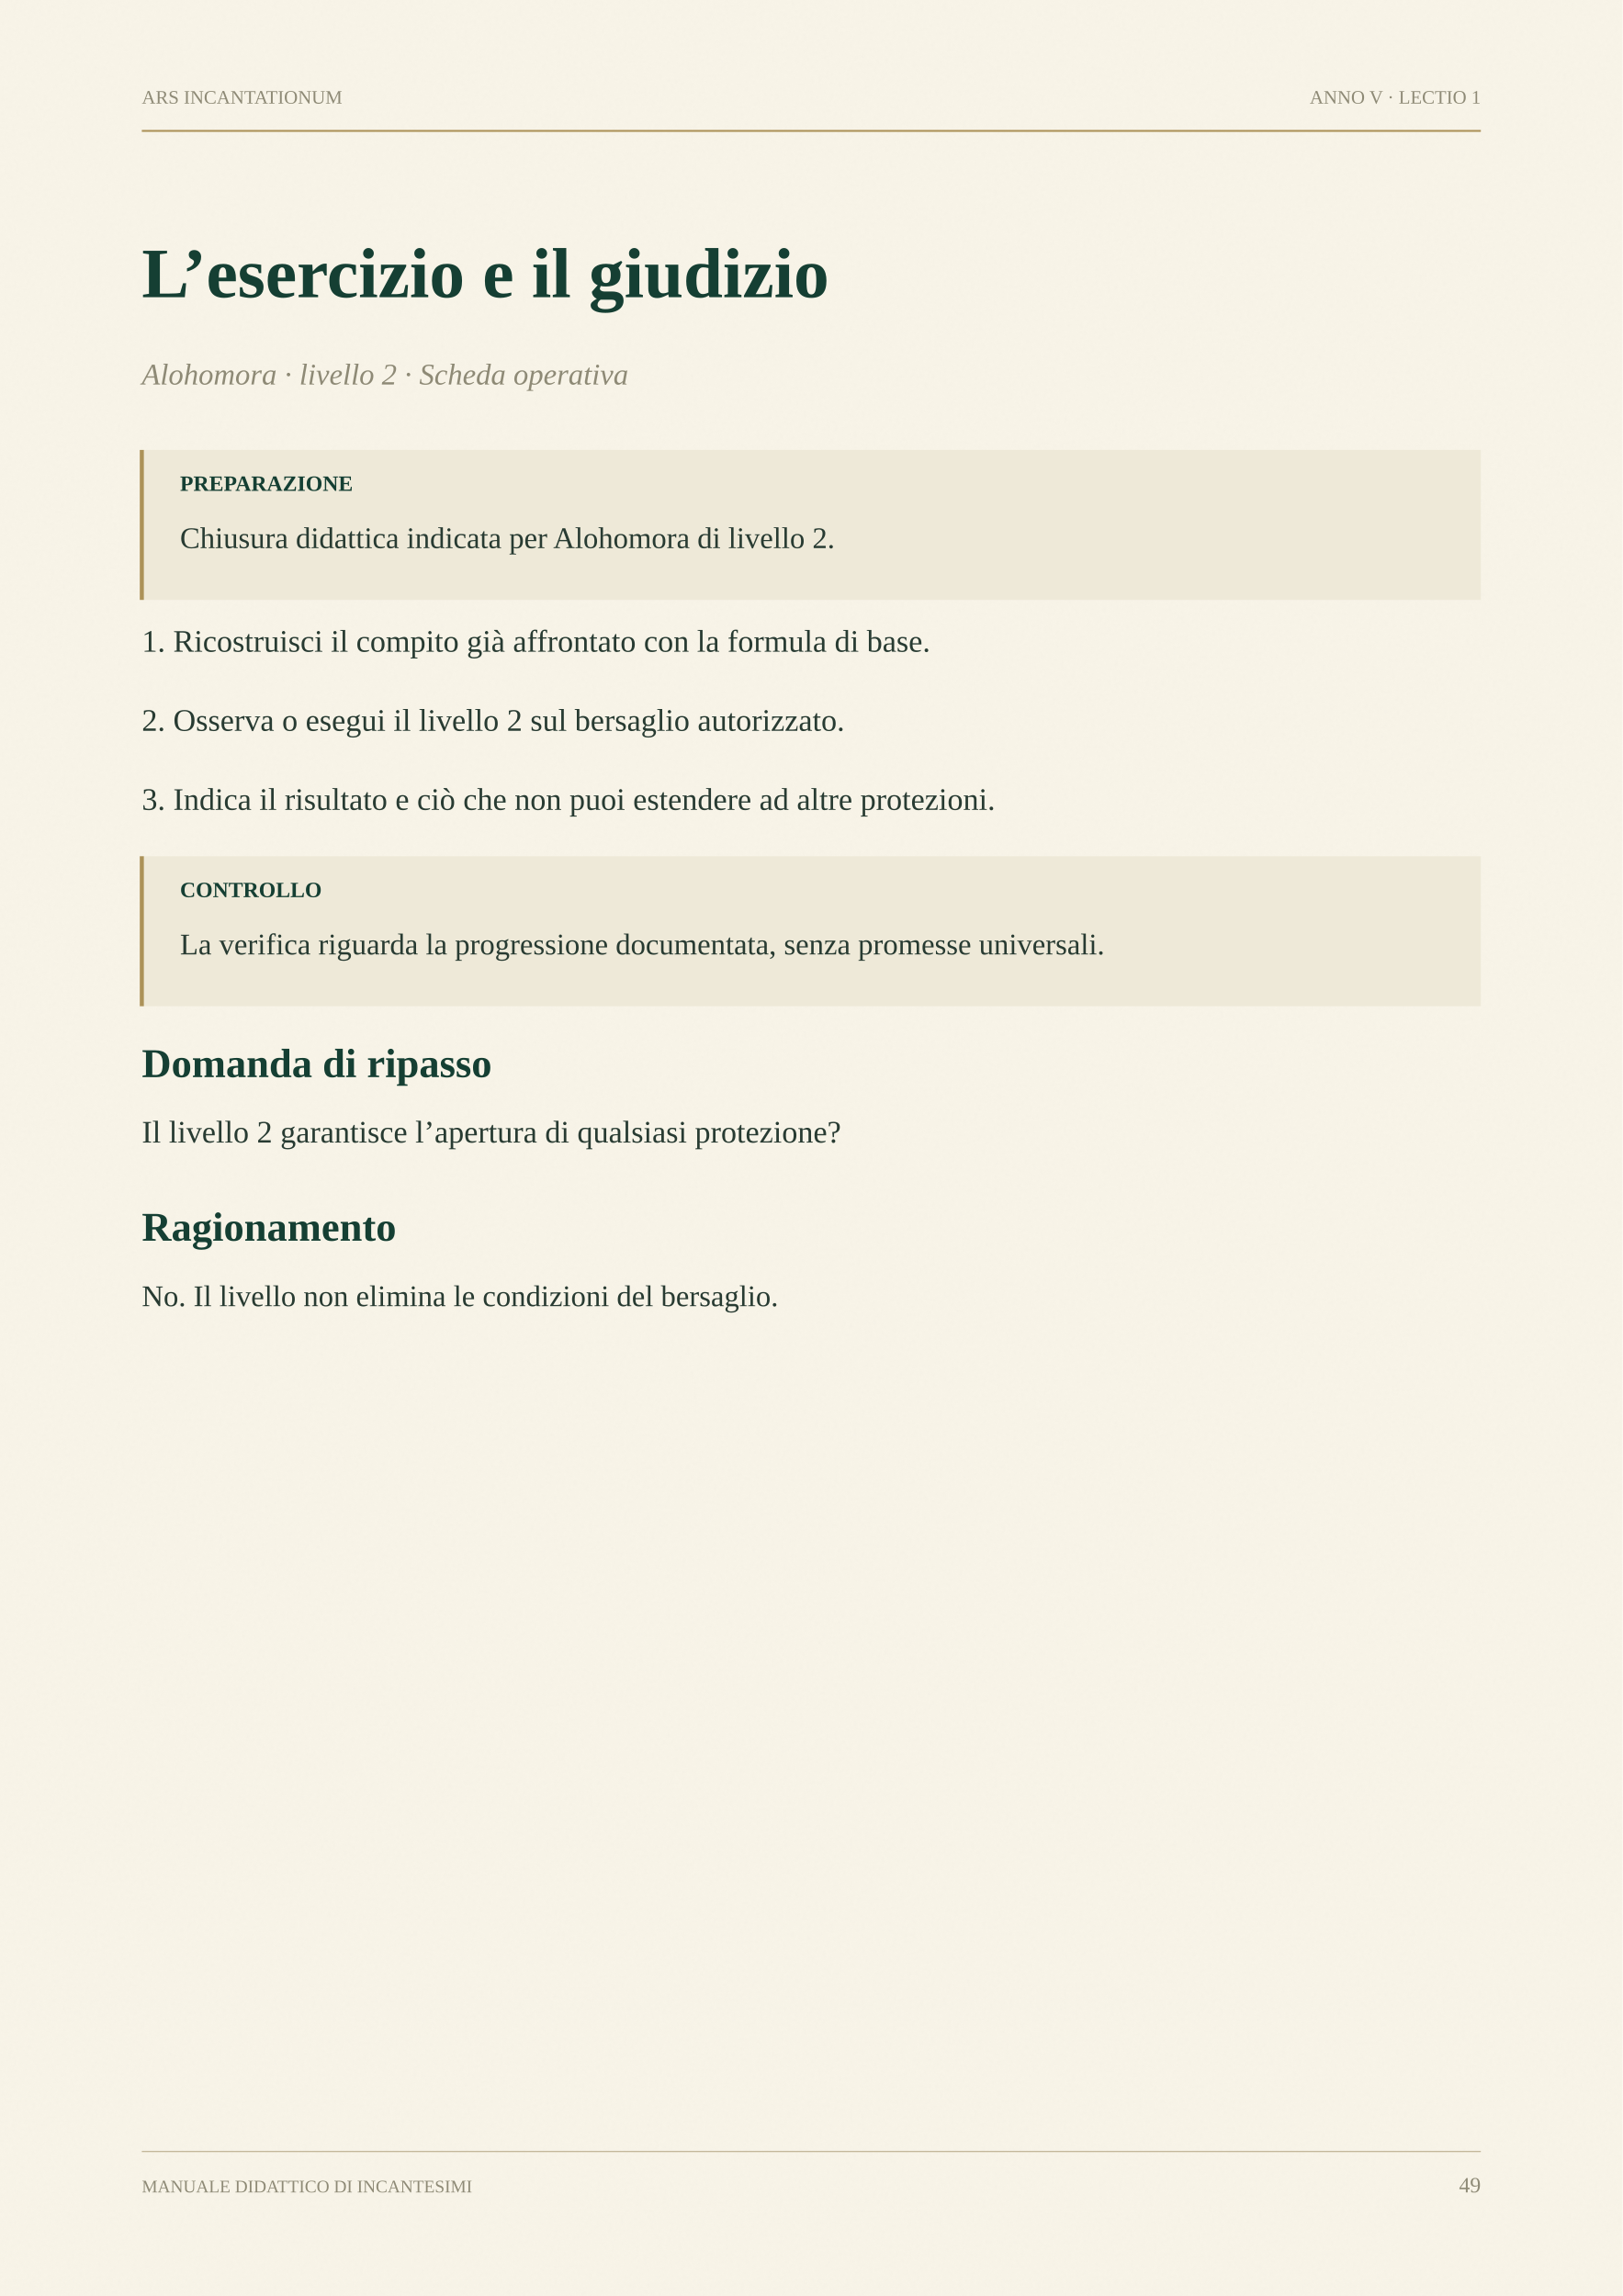
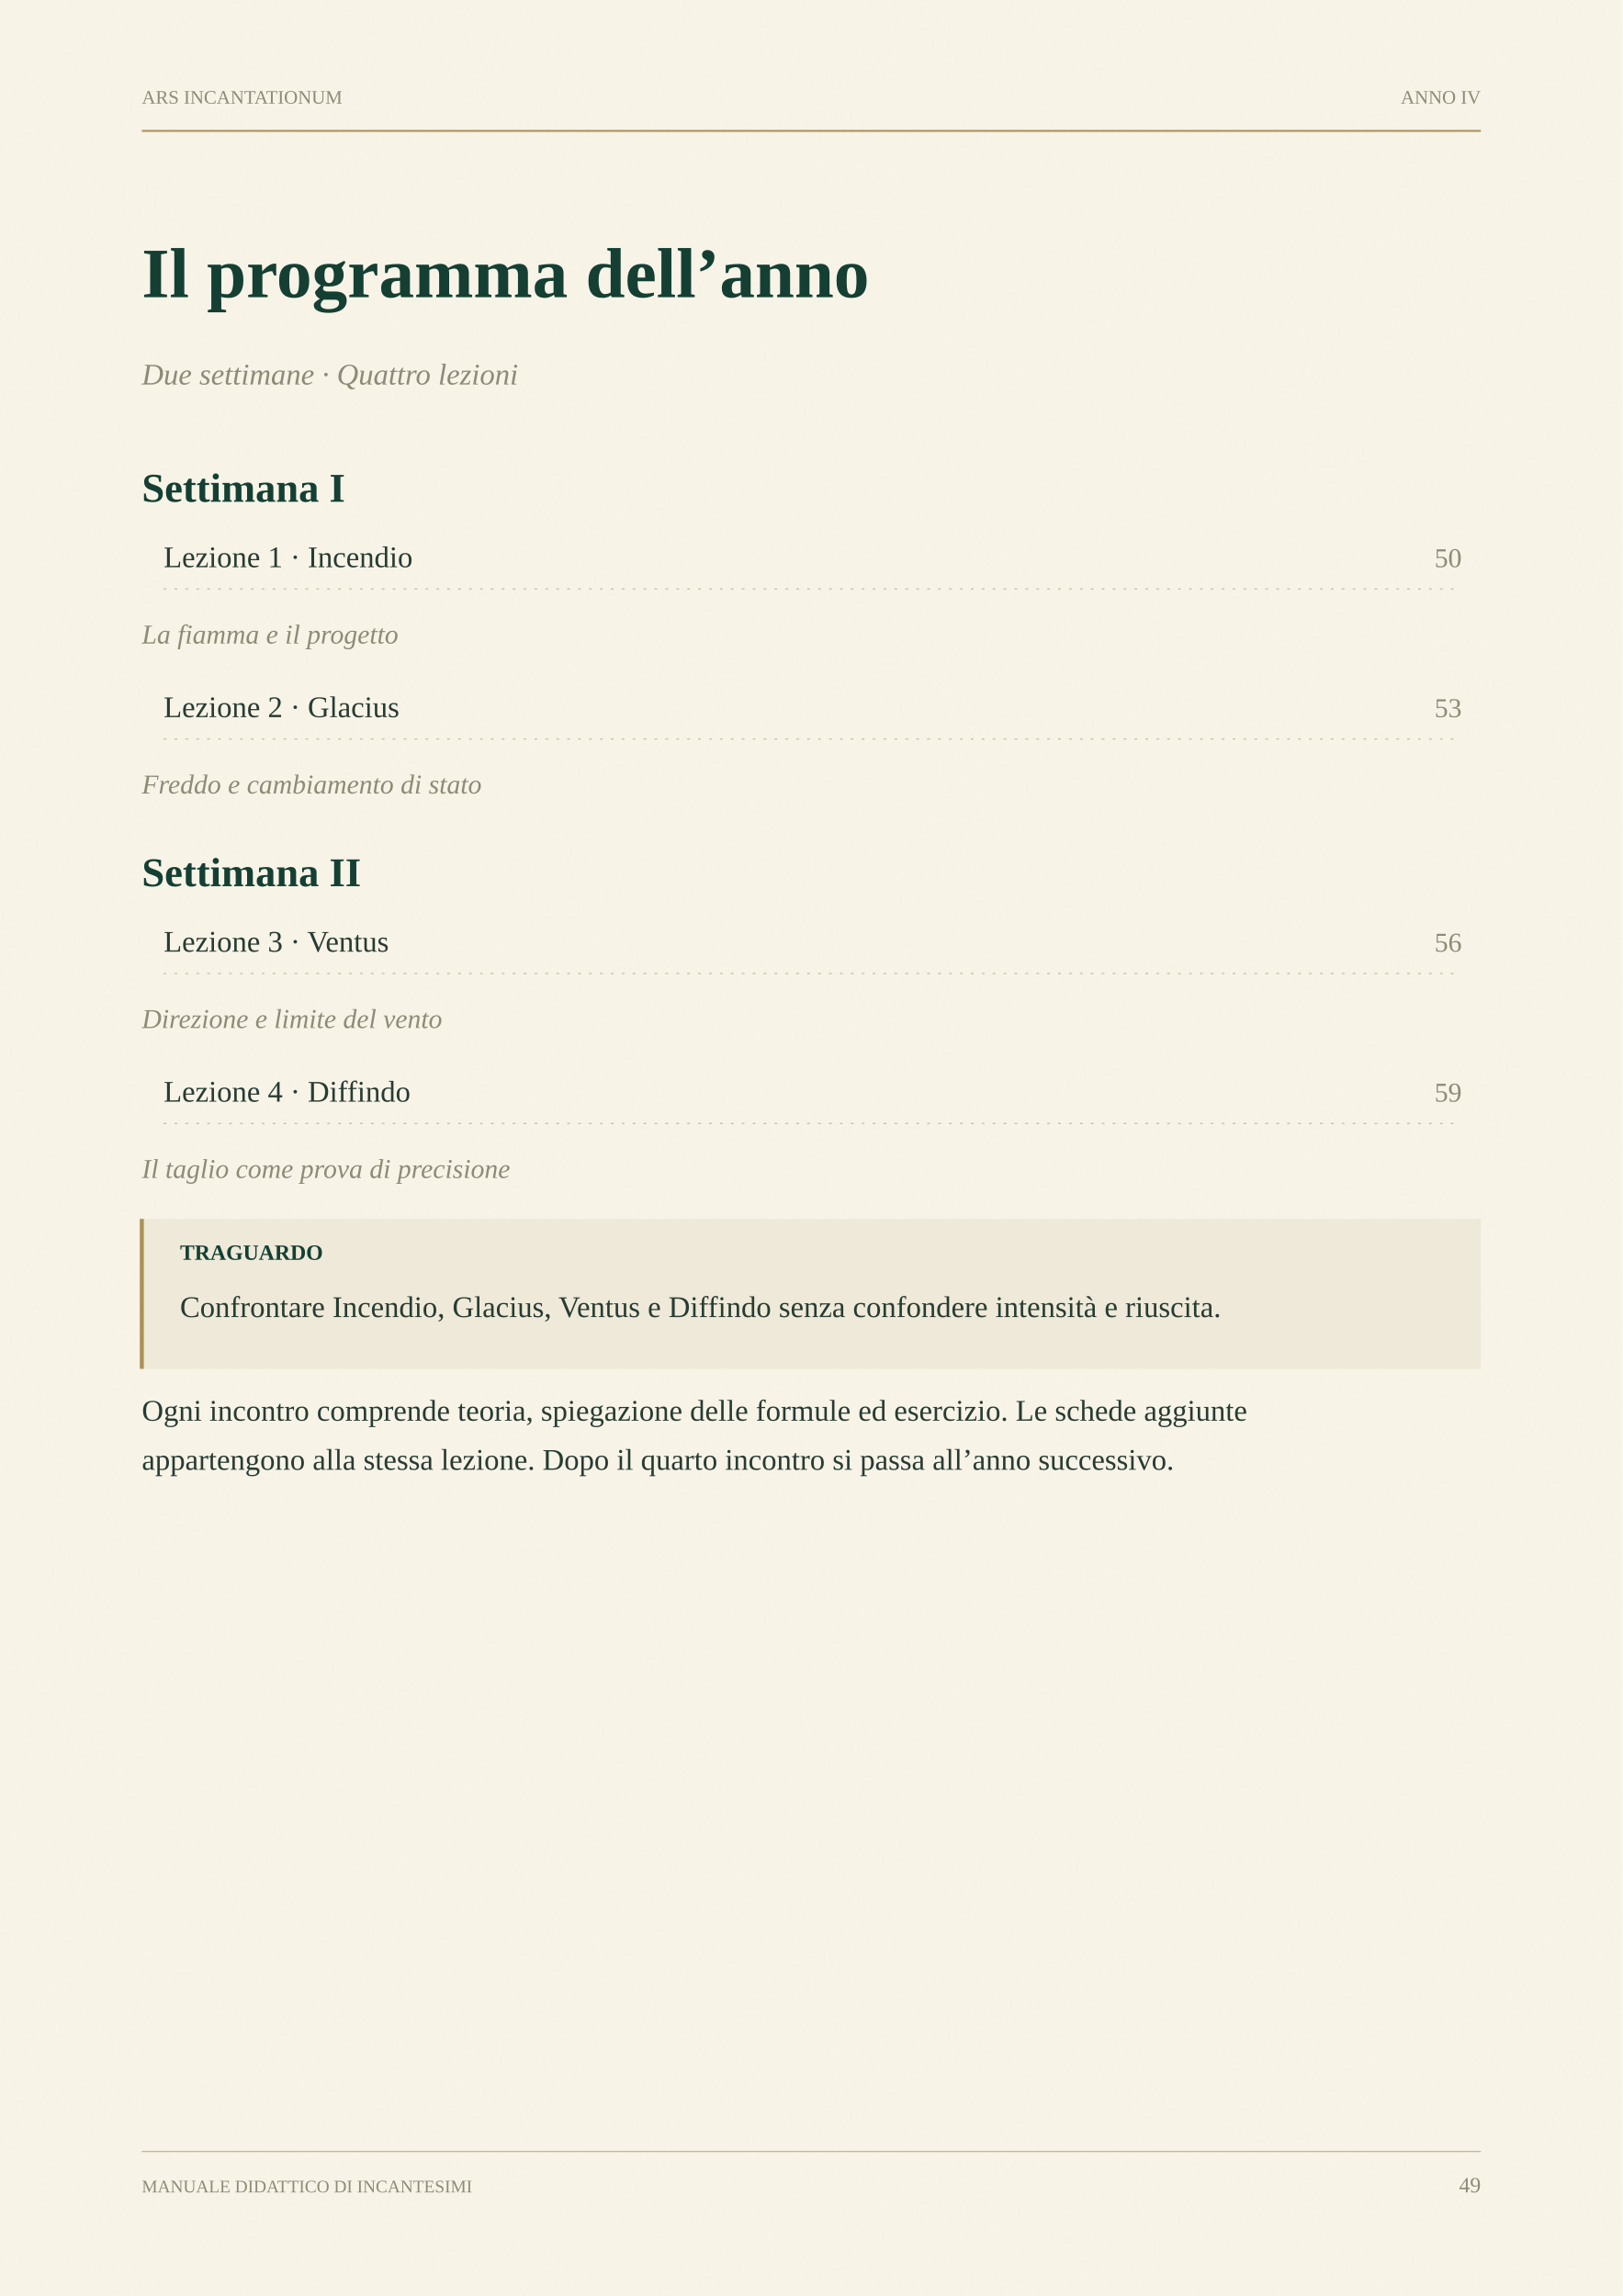
<svg xmlns="http://www.w3.org/2000/svg" width="595" height="842" viewBox="0 0 595 842">
  <defs>
    <filter id="grain">
      <feTurbulence type="fractalNoise" baseFrequency=".7" numOctaves="3" stitchTiles="stitch" />
      <feColorMatrix type="saturate" values="0" />
    </filter>
    <pattern id="paper" width="595" height="842" patternUnits="userSpaceOnUse">
      <rect width="595" height="842" filter="url(#grain)" opacity=".17" />
    </pattern>
    <linearGradient id="leather">
      <stop stop-color="#072a22" />
      <stop offset=".12" stop-color="#19483b" />
      <stop offset=".6" stop-color="#103c30" />
      <stop offset="1" stop-color="#05261e" />
    </linearGradient>
  </defs>
  <rect width="595" height="842" fill="#f8f4e8" />
  <rect width="595" height="842" fill="url(#paper)" opacity=".17" />
  <text x="52" y="38" font-family="Georgia, Times New Roman, serif" font-size="7" fill="#8e8a76">ARS INCANTATIONUM</text>
-   <text x="543" y="38" font-family="Georgia, Times New Roman, serif" font-size="7" fill="#8e8a76" text-anchor="end">ANNO V · LECTIO 1</text>
+   <text x="543" y="38" font-family="Georgia, Times New Roman, serif" font-size="7" fill="#8e8a76" text-anchor="end">ANNO IV</text>
  <path d="M52 48H543" stroke="#ac9258" stroke-width=".7" />
-   <text x="52" y="109" font-family="Georgia, Times New Roman, serif" font-size="26" fill="#153f33" font-weight="bold">L’esercizio e il giudizio</text>
-   <text x="52" y="141" font-family="Georgia, Times New Roman, serif" font-size="11" fill="#8e8a76" font-style="italic">Alohomora · livello 2 · Scheda operativa</text>
-   <rect x="52" y="165" width="491" height="55" fill="#eee9d8" />
-   <path d="M52 165v55" stroke="#ac9258" stroke-width="1.5" />
-   <text x="66" y="180" font-family="Georgia, Times New Roman, serif" font-size="8" fill="#153f33" font-weight="bold">PREPARAZIONE</text>
-   <text x="66" y="201" font-family="Georgia, Times New Roman, serif" font-size="11" fill="#283b32">Chiusura didattica indicata per Alohomora di livello 2.</text>
-   <text x="52" y="239" font-family="Georgia, Times New Roman, serif" font-size="11.5" fill="#283b32">1. Ricostruisci il compito già affrontato con la formula di base.</text>
-   <text x="52" y="268" font-family="Georgia, Times New Roman, serif" font-size="11.5" fill="#283b32">2. Osserva o esegui il livello 2 sul bersaglio autorizzato.</text>
-   <text x="52" y="297" font-family="Georgia, Times New Roman, serif" font-size="11.5" fill="#283b32">3. Indica il risultato e ciò che non puoi estendere ad altre protezioni.</text>
-   <rect x="52" y="314" width="491" height="55" fill="#eee9d8" />
-   <path d="M52 314v55" stroke="#ac9258" stroke-width="1.5" />
-   <text x="66" y="329" font-family="Georgia, Times New Roman, serif" font-size="8" fill="#153f33" font-weight="bold">CONTROLLO</text>
-   <text x="66" y="350" font-family="Georgia, Times New Roman, serif" font-size="11" fill="#283b32">La verifica riguarda la progressione documentata, senza promesse universali.</text>
-   <text x="52" y="395" font-family="Georgia, Times New Roman, serif" font-size="15" fill="#153f33" font-weight="bold">Domanda di ripasso</text>
-   <text x="52" y="419" font-family="Georgia, Times New Roman, serif" font-size="11.5" fill="#283b32">Il livello 2 garantisce l’apertura di qualsiasi protezione?</text>
-   <text x="52" y="455" font-family="Georgia, Times New Roman, serif" font-size="15" fill="#153f33" font-weight="bold">Ragionamento</text>
-   <text x="52" y="479" font-family="Georgia, Times New Roman, serif" font-size="11" fill="#283b32">No. Il livello non elimina le condizioni del bersaglio.</text>
+   <text x="52" y="109" font-family="Georgia, Times New Roman, serif" font-size="26" fill="#153f33" font-weight="bold">Il programma dell’anno</text>
+   <text x="52" y="141" font-family="Georgia, Times New Roman, serif" font-size="11" fill="#8e8a76" font-style="italic">Due settimane · Quattro lezioni</text>
+   <text x="52" y="184" font-family="Georgia, Times New Roman, serif" font-size="15" fill="#153f33" font-weight="bold">Settimana I</text>
+   <text x="60" y="208" font-family="Georgia, Times New Roman, serif" font-size="11" fill="#283b32">Lezione 1 · Incendio</text>
+   <text x="536" y="208" font-family="Georgia, Times New Roman, serif" font-size="10" fill="#8e8a76" text-anchor="end">50</text>
+   <path d="M60 216H536" stroke="#c3b89b" stroke-dasharray="1 3" stroke-width=".4" />
+   <text x="52" y="236" font-family="Georgia, Times New Roman, serif" font-size="10" fill="#8e8a76" font-style="italic">La fiamma e il progetto</text>
+   <text x="60" y="263" font-family="Georgia, Times New Roman, serif" font-size="11" fill="#283b32">Lezione 2 · Glacius</text>
+   <text x="536" y="263" font-family="Georgia, Times New Roman, serif" font-size="10" fill="#8e8a76" text-anchor="end">53</text>
+   <path d="M60 271H536" stroke="#c3b89b" stroke-dasharray="1 3" stroke-width=".4" />
+   <text x="52" y="291" font-family="Georgia, Times New Roman, serif" font-size="10" fill="#8e8a76" font-style="italic">Freddo e cambiamento di stato</text>
+   <text x="52" y="325" font-family="Georgia, Times New Roman, serif" font-size="15" fill="#153f33" font-weight="bold">Settimana II</text>
+   <text x="60" y="349" font-family="Georgia, Times New Roman, serif" font-size="11" fill="#283b32">Lezione 3 · Ventus</text>
+   <text x="536" y="349" font-family="Georgia, Times New Roman, serif" font-size="10" fill="#8e8a76" text-anchor="end">56</text>
+   <path d="M60 357H536" stroke="#c3b89b" stroke-dasharray="1 3" stroke-width=".4" />
+   <text x="52" y="377" font-family="Georgia, Times New Roman, serif" font-size="10" fill="#8e8a76" font-style="italic">Direzione e limite del vento</text>
+   <text x="60" y="404" font-family="Georgia, Times New Roman, serif" font-size="11" fill="#283b32">Lezione 4 · Diffindo</text>
+   <text x="536" y="404" font-family="Georgia, Times New Roman, serif" font-size="10" fill="#8e8a76" text-anchor="end">59</text>
+   <path d="M60 412H536" stroke="#c3b89b" stroke-dasharray="1 3" stroke-width=".4" />
+   <text x="52" y="432" font-family="Georgia, Times New Roman, serif" font-size="10" fill="#8e8a76" font-style="italic">Il taglio come prova di precisione</text>
+   <rect x="52" y="447" width="491" height="55" fill="#eee9d8" />
+   <path d="M52 447v55" stroke="#ac9258" stroke-width="1.5" />
+   <text x="66" y="462" font-family="Georgia, Times New Roman, serif" font-size="8" fill="#153f33" font-weight="bold">TRAGUARDO</text>
+   <text x="66" y="483" font-family="Georgia, Times New Roman, serif" font-size="11" fill="#283b32">Confrontare Incendio, Glacius, Ventus e Diffindo senza confondere intensità e riuscita.</text>
+   <text x="52" y="521" font-family="Georgia, Times New Roman, serif" font-size="11" fill="#283b32">Ogni incontro comprende teoria, spiegazione delle formule ed esercizio. Le schede aggiunte</text>
+   <text x="52" y="539" font-family="Georgia, Times New Roman, serif" font-size="11" fill="#283b32">appartengono alla stessa lezione. Dopo il quarto incontro si passa all’anno successivo.</text>
  <path d="M52 789H543" stroke="#c3b89b" stroke-width=".45" />
  <text x="52" y="804" font-family="Georgia, Times New Roman, serif" font-size="6.5" fill="#8e8a76">MANUALE DIDATTICO DI INCANTESIMI</text>
  <text x="543" y="804" font-family="Georgia, Times New Roman, serif" font-size="8" fill="#8e8a76" text-anchor="end">49</text>
</svg>
